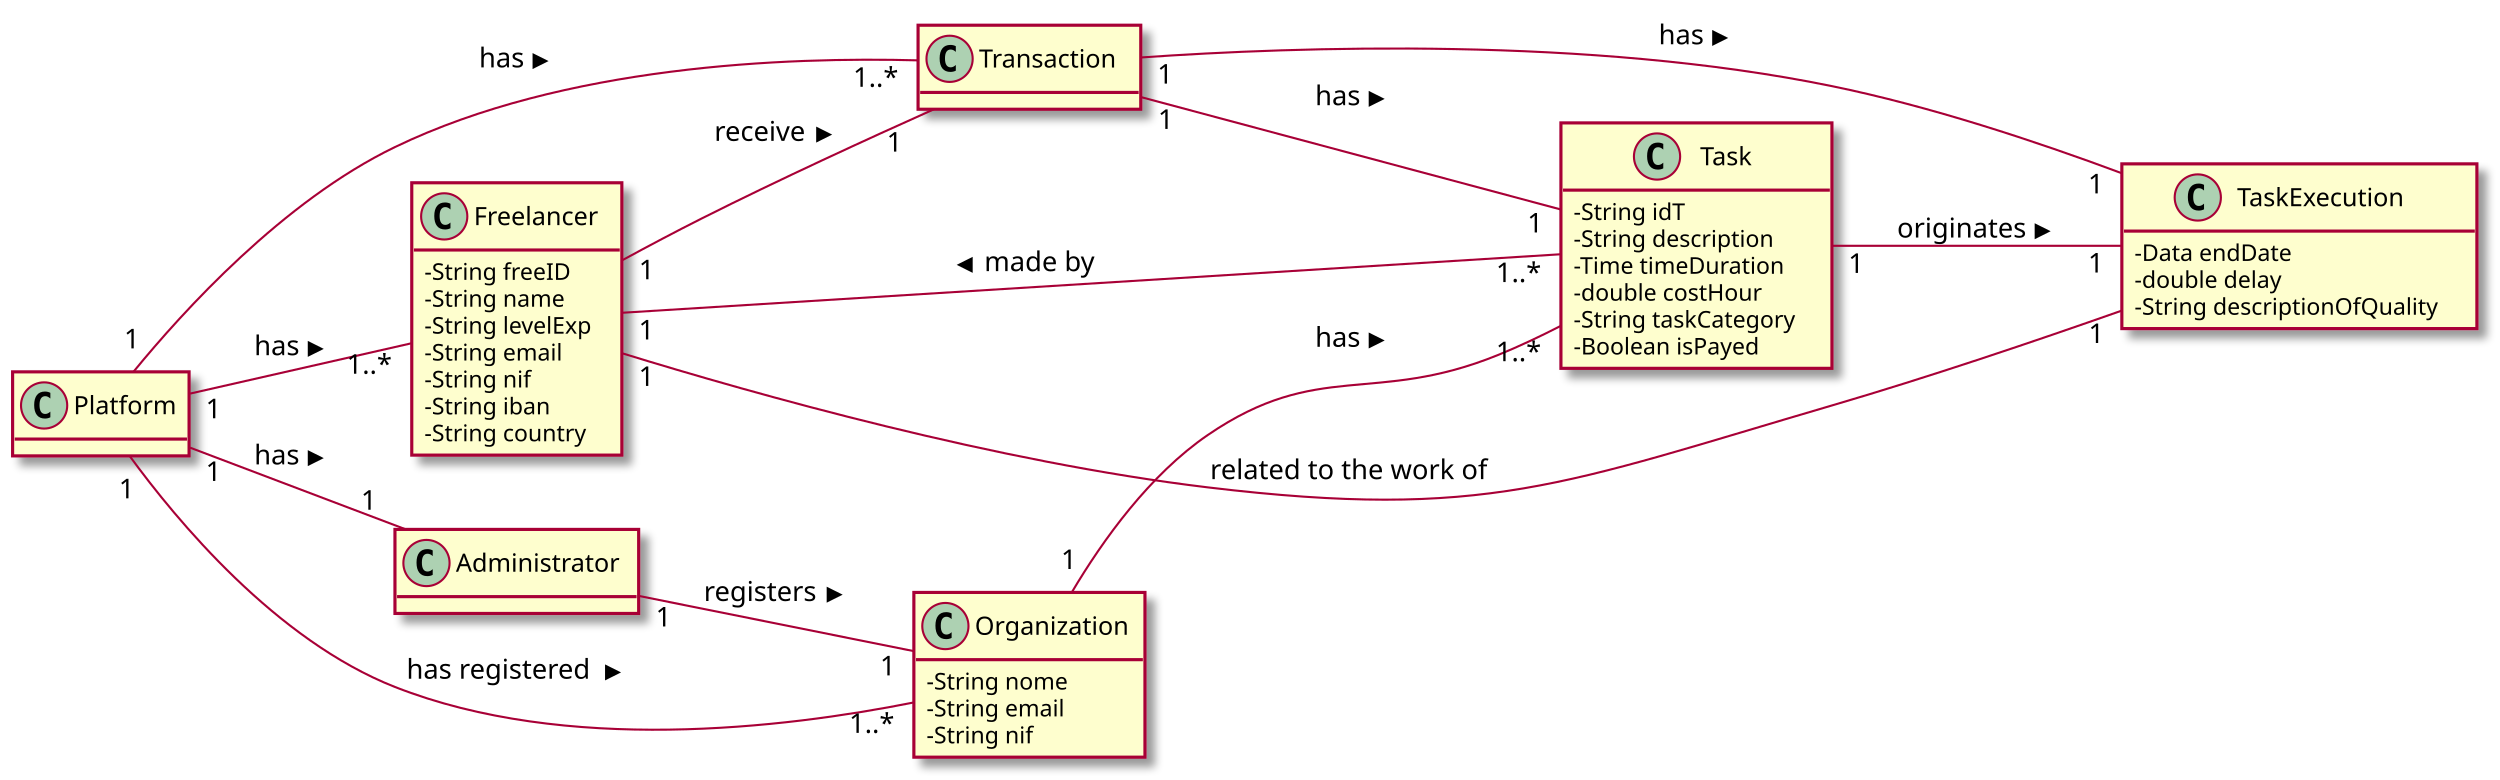
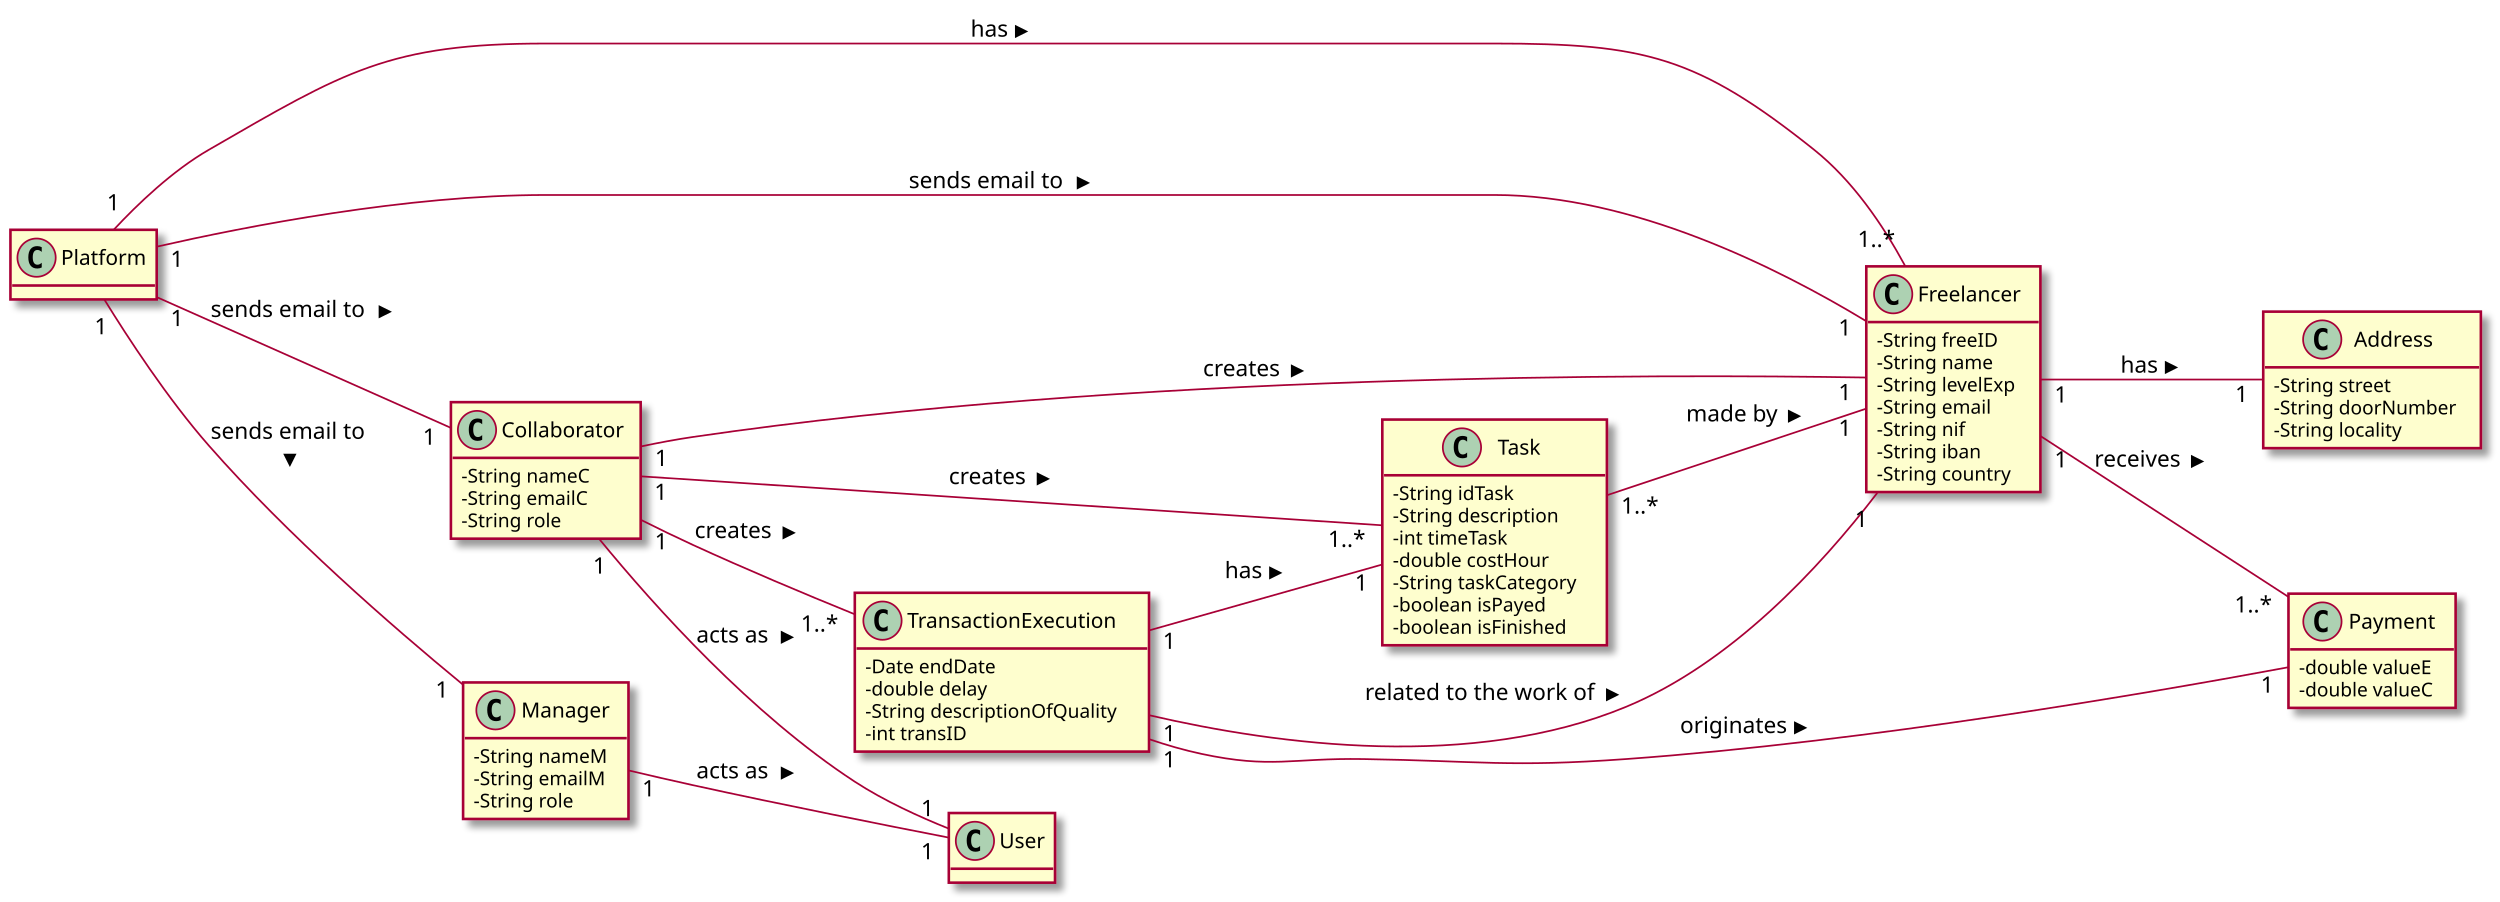
- <svg xmlns="http://www.w3.org/2000/svg" contentScriptType="application/ecmascript" contentStyleType="text/css" height="371px" preserveAspectRatio="none" style="width:1190px;height:371px;" version="1.1" viewBox="0 0 1190 371" width="1190px" zoomAndPan="magnify">
+ <svg xmlns="http://www.w3.org/2000/svg" contentScriptType="application/ecmascript" contentStyleType="text/css" height="518px" preserveAspectRatio="none" style="width:1436px;height:518px;" version="1.1" viewBox="0 0 1436 518" width="1436px" zoomAndPan="magnify">
  <defs>
-     <filter height="300%" id="f14mrxkx7tcfti" width="300%" x="-1" y="-1">
+     <filter height="300%" id="f1ezupmk36x8bb" width="300%" x="-1" y="-1">
      <feGaussianBlur result="blurOut" stdDeviation="2.0" />
      <feColorMatrix in="blurOut" result="blurOut2" type="matrix" values="0 0 0 0 0 0 0 0 0 0 0 0 0 0 0 0 0 0 .4 0" />
      <feOffset dx="4.0" dy="4.0" in="blurOut2" result="blurOut3" />
      <feBlend in="SourceGraphic" in2="blurOut3" mode="normal" />
    </filter>
  </defs>
  <g>
-     <rect fill="#FEFECE" filter="url(#f14mrxkx7tcfti)" height="40" id="Platform" style="stroke: #A80036; stroke-width: 1.5;" width="84" x="6" y="177" />
-     <ellipse cx="21" cy="193" fill="#ADD1B2" rx="11" ry="11" style="stroke: #A80036; stroke-width: 1.0;" />
-     <path d="M23.969,198.641 Q23.391,198.938 22.75,199.086 Q22.109,199.234 21.406,199.234 Q18.906,199.234 17.586,197.586 Q16.266,195.938 16.266,192.812 Q16.266,189.688 17.586,188.031 Q18.906,186.375 21.406,186.375 Q22.109,186.375 22.758,186.531 Q23.406,186.688 23.969,186.984 L23.969,189.703 Q23.344,189.125 22.75,188.852 Q22.156,188.578 21.531,188.578 Q20.188,188.578 19.5,189.648 Q18.812,190.719 18.812,192.812 Q18.812,194.906 19.5,195.977 Q20.188,197.047 21.531,197.047 Q22.156,197.047 22.75,196.773 Q23.344,196.5 23.969,195.922 L23.969,198.641 Z " />
-     <text fill="#000000" font-family="sans-serif" font-size="12" lengthAdjust="spacingAndGlyphs" textLength="52" x="35" y="197.154">Platform</text>
-     <line style="stroke: #A80036; stroke-width: 1.5;" x1="7" x2="89" y1="209" y2="209" />
-     <rect fill="#FEFECE" filter="url(#f14mrxkx7tcfti)" height="129.633" id="Freelancer" style="stroke: #A80036; stroke-width: 1.5;" width="100" x="196" y="87" />
-     <ellipse cx="211.45" cy="103" fill="#ADD1B2" rx="11" ry="11" style="stroke: #A80036; stroke-width: 1.0;" />
-     <path d="M214.419,108.641 Q213.841,108.938 213.2,109.086 Q212.559,109.234 211.856,109.234 Q209.356,109.234 208.036,107.586 Q206.716,105.938 206.716,102.812 Q206.716,99.688 208.036,98.031 Q209.356,96.375 211.856,96.375 Q212.559,96.375 213.208,96.531 Q213.856,96.688 214.419,96.984 L214.419,99.703 Q213.794,99.125 213.2,98.852 Q212.606,98.578 211.981,98.578 Q210.637,98.578 209.95,99.648 Q209.262,100.719 209.262,102.812 Q209.262,104.906 209.95,105.977 Q210.637,107.047 211.981,107.047 Q212.606,107.047 213.2,106.773 Q213.794,106.5 214.419,105.922 L214.419,108.641 Z " />
-     <text fill="#000000" font-family="sans-serif" font-size="12" lengthAdjust="spacingAndGlyphs" textLength="67" x="225.55" y="107.154">Freelancer</text>
-     <line style="stroke: #A80036; stroke-width: 1.5;" x1="197" x2="295" y1="119" y2="119" />
-     <text fill="#000000" font-family="sans-serif" font-size="11" lengthAdjust="spacingAndGlyphs" textLength="76" x="202" y="133.21">-String freeID</text>
-     <text fill="#000000" font-family="sans-serif" font-size="11" lengthAdjust="spacingAndGlyphs" textLength="74" x="202" y="146.015">-String name</text>
-     <text fill="#000000" font-family="sans-serif" font-size="11" lengthAdjust="spacingAndGlyphs" textLength="88" x="202" y="158.82">-String levelExp</text>
-     <text fill="#000000" font-family="sans-serif" font-size="11" lengthAdjust="spacingAndGlyphs" textLength="73" x="202" y="171.625">-String email</text>
-     <text fill="#000000" font-family="sans-serif" font-size="11" lengthAdjust="spacingAndGlyphs" textLength="56" x="202" y="184.429">-String nif</text>
-     <text fill="#000000" font-family="sans-serif" font-size="11" lengthAdjust="spacingAndGlyphs" textLength="66" x="202" y="197.234">-String iban</text>
-     <text fill="#000000" font-family="sans-serif" font-size="11" lengthAdjust="spacingAndGlyphs" textLength="84" x="202" y="210.039">-String country</text>
-     <rect fill="#FEFECE" filter="url(#f14mrxkx7tcfti)" height="78.414" id="Organization" style="stroke: #A80036; stroke-width: 1.5;" width="110" x="435" y="282" />
-     <ellipse cx="450" cy="298" fill="#ADD1B2" rx="11" ry="11" style="stroke: #A80036; stroke-width: 1.0;" />
-     <path d="M452.969,303.641 Q452.391,303.938 451.75,304.086 Q451.109,304.234 450.406,304.234 Q447.906,304.234 446.586,302.586 Q445.266,300.938 445.266,297.812 Q445.266,294.688 446.586,293.031 Q447.906,291.375 450.406,291.375 Q451.109,291.375 451.758,291.531 Q452.406,291.688 452.969,291.984 L452.969,294.703 Q452.344,294.125 451.75,293.852 Q451.156,293.578 450.531,293.578 Q449.188,293.578 448.5,294.648 Q447.812,295.719 447.812,297.812 Q447.812,299.906 448.5,300.977 Q449.188,302.047 450.531,302.047 Q451.156,302.047 451.75,301.773 Q452.344,301.5 452.969,300.922 L452.969,303.641 Z " />
-     <text fill="#000000" font-family="sans-serif" font-size="12" lengthAdjust="spacingAndGlyphs" textLength="78" x="464" y="302.154">Organization</text>
-     <line style="stroke: #A80036; stroke-width: 1.5;" x1="436" x2="544" y1="314" y2="314" />
-     <text fill="#000000" font-family="sans-serif" font-size="11" lengthAdjust="spacingAndGlyphs" textLength="74" x="441" y="328.21">-String nome</text>
-     <text fill="#000000" font-family="sans-serif" font-size="11" lengthAdjust="spacingAndGlyphs" textLength="73" x="441" y="341.015">-String email</text>
-     <text fill="#000000" font-family="sans-serif" font-size="11" lengthAdjust="spacingAndGlyphs" textLength="56" x="441" y="353.82">-String nif</text>
-     <rect fill="#FEFECE" filter="url(#f14mrxkx7tcfti)" height="116.828" id="Task" style="stroke: #A80036; stroke-width: 1.5;" width="129" x="743" y="58.5" />
-     <ellipse cx="788.75" cy="74.5" fill="#ADD1B2" rx="11" ry="11" style="stroke: #A80036; stroke-width: 1.0;" />
-     <path d="M791.719,80.141 Q791.141,80.438 790.5,80.586 Q789.859,80.734 789.156,80.734 Q786.656,80.734 785.336,79.086 Q784.016,77.438 784.016,74.312 Q784.016,71.188 785.336,69.531 Q786.656,67.875 789.156,67.875 Q789.859,67.875 790.508,68.031 Q791.156,68.188 791.719,68.484 L791.719,71.203 Q791.094,70.625 790.5,70.352 Q789.906,70.078 789.281,70.078 Q787.938,70.078 787.25,71.148 Q786.562,72.219 786.562,74.312 Q786.562,76.406 787.25,77.477 Q787.938,78.547 789.281,78.547 Q789.906,78.547 790.5,78.273 Q791.094,78 791.719,77.422 L791.719,80.141 Z " />
-     <text fill="#000000" font-family="sans-serif" font-size="12" lengthAdjust="spacingAndGlyphs" textLength="29" x="809.25" y="78.654">Task</text>
-     <line style="stroke: #A80036; stroke-width: 1.5;" x1="744" x2="871" y1="90.5" y2="90.5" />
-     <text fill="#000000" font-family="sans-serif" font-size="11" lengthAdjust="spacingAndGlyphs" textLength="59" x="749" y="104.71">-String idT</text>
-     <text fill="#000000" font-family="sans-serif" font-size="11" lengthAdjust="spacingAndGlyphs" textLength="105" x="749" y="117.515">-String description</text>
-     <text fill="#000000" font-family="sans-serif" font-size="11" lengthAdjust="spacingAndGlyphs" textLength="109" x="749" y="130.32">-Time timeDuration</text>
-     <text fill="#000000" font-family="sans-serif" font-size="11" lengthAdjust="spacingAndGlyphs" textLength="97" x="749" y="143.125">-double costHour</text>
-     <text fill="#000000" font-family="sans-serif" font-size="11" lengthAdjust="spacingAndGlyphs" textLength="117" x="749" y="155.929">-String taskCategory</text>
-     <text fill="#000000" font-family="sans-serif" font-size="11" lengthAdjust="spacingAndGlyphs" textLength="98" x="749" y="168.734">-Boolean isPayed</text>
-     <rect fill="#FEFECE" filter="url(#f14mrxkx7tcfti)" height="40" id="Transaction" style="stroke: #A80036; stroke-width: 1.5;" width="106" x="437" y="12" />
-     <ellipse cx="452" cy="28" fill="#ADD1B2" rx="11" ry="11" style="stroke: #A80036; stroke-width: 1.0;" />
-     <path d="M454.969,33.641 Q454.391,33.938 453.75,34.086 Q453.109,34.234 452.406,34.234 Q449.906,34.234 448.586,32.586 Q447.266,30.938 447.266,27.812 Q447.266,24.688 448.586,23.031 Q449.906,21.375 452.406,21.375 Q453.109,21.375 453.758,21.531 Q454.406,21.688 454.969,21.984 L454.969,24.703 Q454.344,24.125 453.75,23.852 Q453.156,23.578 452.531,23.578 Q451.188,23.578 450.5,24.648 Q449.812,25.719 449.812,27.812 Q449.812,29.906 450.5,30.977 Q451.188,32.047 452.531,32.047 Q453.156,32.047 453.75,31.773 Q454.344,31.5 454.969,30.922 L454.969,33.641 Z " />
-     <text fill="#000000" font-family="sans-serif" font-size="12" lengthAdjust="spacingAndGlyphs" textLength="74" x="466" y="32.154">Transaction</text>
-     <line style="stroke: #A80036; stroke-width: 1.5;" x1="438" x2="542" y1="44" y2="44" />
-     <rect fill="#FEFECE" filter="url(#f14mrxkx7tcfti)" height="40" id="Administrator" style="stroke: #A80036; stroke-width: 1.5;" width="116" x="188" y="252" />
-     <ellipse cx="203" cy="268" fill="#ADD1B2" rx="11" ry="11" style="stroke: #A80036; stroke-width: 1.0;" />
-     <path d="M205.969,273.641 Q205.391,273.938 204.75,274.086 Q204.109,274.234 203.406,274.234 Q200.906,274.234 199.586,272.586 Q198.266,270.938 198.266,267.812 Q198.266,264.688 199.586,263.031 Q200.906,261.375 203.406,261.375 Q204.109,261.375 204.758,261.531 Q205.406,261.688 205.969,261.984 L205.969,264.703 Q205.344,264.125 204.75,263.852 Q204.156,263.578 203.531,263.578 Q202.188,263.578 201.5,264.648 Q200.812,265.719 200.812,267.812 Q200.812,269.906 201.5,270.977 Q202.188,272.047 203.531,272.047 Q204.156,272.047 204.75,271.773 Q205.344,271.5 205.969,270.922 L205.969,273.641 Z " />
-     <text fill="#000000" font-family="sans-serif" font-size="12" lengthAdjust="spacingAndGlyphs" textLength="84" x="217" y="272.154">Administrator</text>
-     <line style="stroke: #A80036; stroke-width: 1.5;" x1="189" x2="303" y1="284" y2="284" />
-     <rect fill="#FEFECE" filter="url(#f14mrxkx7tcfti)" height="78.414" id="TaskExecution" style="stroke: #A80036; stroke-width: 1.5;" width="169" x="1010" y="78" />
-     <ellipse cx="1046.15" cy="94" fill="#ADD1B2" rx="11" ry="11" style="stroke: #A80036; stroke-width: 1.0;" />
-     <path d="M1049.119,99.641 Q1048.541,99.938 1047.9,100.086 Q1047.259,100.234 1046.556,100.234 Q1044.056,100.234 1042.736,98.586 Q1041.416,96.938 1041.416,93.812 Q1041.416,90.688 1042.736,89.031 Q1044.056,87.375 1046.556,87.375 Q1047.259,87.375 1047.908,87.531 Q1048.556,87.688 1049.119,87.984 L1049.119,90.703 Q1048.494,90.125 1047.9,89.852 Q1047.306,89.578 1046.681,89.578 Q1045.338,89.578 1044.65,90.648 Q1043.963,91.719 1043.963,93.812 Q1043.963,95.906 1044.65,96.977 Q1045.338,98.047 1046.681,98.047 Q1047.306,98.047 1047.9,97.773 Q1048.494,97.5 1049.119,96.922 L1049.119,99.641 Z " />
-     <text fill="#000000" font-family="sans-serif" font-size="12" lengthAdjust="spacingAndGlyphs" textLength="90" x="1064.85" y="98.154">TaskExecution</text>
-     <line style="stroke: #A80036; stroke-width: 1.5;" x1="1011" x2="1178" y1="110" y2="110" />
-     <text fill="#000000" font-family="sans-serif" font-size="11" lengthAdjust="spacingAndGlyphs" textLength="81" x="1016" y="124.21">-Data endDate</text>
-     <text fill="#000000" font-family="sans-serif" font-size="11" lengthAdjust="spacingAndGlyphs" textLength="76" x="1016" y="137.015">-double delay</text>
-     <text fill="#000000" font-family="sans-serif" font-size="11" lengthAdjust="spacingAndGlyphs" textLength="157" x="1016" y="149.82">-String descriptionOfQuality</text>
-     <path d="M296.416,123.749 C308.635,117.111 321.717,110.176 334,104 C370.777,85.509 413.235,66.031 444.563,52.004 " fill="none" id="Freelancer-Transaction" style="stroke: #A80036; stroke-width: 1.0;" />
-     <text fill="#000000" font-family="sans-serif" font-size="13" lengthAdjust="spacingAndGlyphs" textLength="46" x="340" y="67.067">receive</text>
-     <polygon fill="#000000" points="389,61.066,395,64.066,389,67.066,389,61.066" style="stroke: #000000; stroke-width: 1.0;" />
-     <text fill="#000000" font-family="sans-serif" font-size="13" lengthAdjust="spacingAndGlyphs" textLength="8" x="304.068" y="132.933">1</text>
-     <text fill="#000000" font-family="sans-serif" font-size="13" lengthAdjust="spacingAndGlyphs" textLength="8" x="422.041" y="72.169">1</text>
-     <path d="M742.593,121.046 C629.423,128.1 398.343,142.504 296.324,148.863 " fill="none" id="Task-Freelancer" style="stroke: #A80036; stroke-width: 1.0;" />
-     <polygon fill="#000000" points="462.5,123.066,456.5,126.066,462.5,129.066,462.5,123.066" style="stroke: #000000; stroke-width: 1.0;" />
-     <text fill="#000000" font-family="sans-serif" font-size="13" lengthAdjust="spacingAndGlyphs" textLength="56" x="468.5" y="129.067">made by</text>
-     <text fill="#000000" font-family="sans-serif" font-size="13" lengthAdjust="spacingAndGlyphs" textLength="23" x="712.072" y="134.264">1..*</text>
-     <text fill="#000000" font-family="sans-serif" font-size="13" lengthAdjust="spacingAndGlyphs" textLength="8" x="303.963" y="161.579">1</text>
-     <path d="M63.626,176.858 C87.203,148.037 134.807,95.684 188,70 C268.422,31.168 374.275,27.046 436.934,28.729 " fill="none" id="Platform-Transaction" style="stroke: #A80036; stroke-width: 1.0;" />
-     <text fill="#000000" font-family="sans-serif" font-size="13" lengthAdjust="spacingAndGlyphs" textLength="23" x="228" y="32.067">has</text>
-     <polygon fill="#000000" points="254,26.066,260,29.066,254,32.066,254,26.066" style="stroke: #000000; stroke-width: 1.0;" />
-     <text fill="#000000" font-family="sans-serif" font-size="13" lengthAdjust="spacingAndGlyphs" textLength="8" x="59.041" y="165.824">1</text>
-     <text fill="#000000" font-family="sans-serif" font-size="13" lengthAdjust="spacingAndGlyphs" textLength="23" x="406.065" y="41.319">1..*</text>
-     <path d="M90.476,213.089 C120.475,224.452 160.886,239.76 192.997,251.923 " fill="none" id="Platform-Administrator" style="stroke: #A80036; stroke-width: 1.0;" />
-     <text fill="#000000" font-family="sans-serif" font-size="13" lengthAdjust="spacingAndGlyphs" textLength="23" x="121" y="221.067">has</text>
-     <polygon fill="#000000" points="147,215.066,153,218.066,147,221.066,147,215.066" style="stroke: #000000; stroke-width: 1.0;" />
-     <text fill="#000000" font-family="sans-serif" font-size="13" lengthAdjust="spacingAndGlyphs" textLength="8" x="97.883" y="228.926">1</text>
-     <text fill="#000000" font-family="sans-serif" font-size="13" lengthAdjust="spacingAndGlyphs" textLength="8" x="171.815" y="242.628">1</text>
-     <path d="M61.694,217.021 C83.98,247.606 131.348,304.753 188,327 C269.272,358.915 372.576,346.777 434.873,334.39 " fill="none" id="Platform-Organization" style="stroke: #A80036; stroke-width: 1.0;" />
-     <text fill="#000000" font-family="sans-serif" font-size="13" lengthAdjust="spacingAndGlyphs" textLength="92" x="193.5" y="323.067">has registered</text>
-     <polygon fill="#000000" points="288.5,317.066,294.5,320.066,288.5,323.066,288.5,317.066" style="stroke: #000000; stroke-width: 1.0;" />
-     <text fill="#000000" font-family="sans-serif" font-size="13" lengthAdjust="spacingAndGlyphs" textLength="8" x="56.542" y="237.192">1</text>
-     <text fill="#000000" font-family="sans-serif" font-size="13" lengthAdjust="spacingAndGlyphs" textLength="23" x="404.17" y="348.856">1..*</text>
-     <path d="M90.476,187.346 C121.383,180.322 163.345,170.785 195.892,163.388 " fill="none" id="Platform-Freelancer" style="stroke: #A80036; stroke-width: 1.0;" />
-     <text fill="#000000" font-family="sans-serif" font-size="13" lengthAdjust="spacingAndGlyphs" textLength="23" x="121" y="169.067">has</text>
-     <polygon fill="#000000" points="147,163.066,153,166.066,147,169.066,147,163.066" style="stroke: #000000; stroke-width: 1.0;" />
-     <text fill="#000000" font-family="sans-serif" font-size="13" lengthAdjust="spacingAndGlyphs" textLength="8" x="97.883" y="199.081">1</text>
-     <text fill="#000000" font-family="sans-serif" font-size="13" lengthAdjust="spacingAndGlyphs" textLength="23" x="164.999" y="177.907">1..*</text>
-     <path d="M510.247,281.823 C525.021,256.932 547.278,225.941 575,207 C627.526,171.111 654.062,192.943 713,169 C722.889,164.983 733.059,160.176 742.895,155.132 " fill="none" id="Organization-Task" style="stroke: #A80036; stroke-width: 1.0;" />
-     <text fill="#000000" font-family="sans-serif" font-size="13" lengthAdjust="spacingAndGlyphs" textLength="23" x="626" y="165.067">has</text>
-     <polygon fill="#000000" points="652,159.066,658,162.066,652,165.066,652,159.066" style="stroke: #000000; stroke-width: 1.0;" />
-     <text fill="#000000" font-family="sans-serif" font-size="13" lengthAdjust="spacingAndGlyphs" textLength="8" x="505.039" y="270.843">1</text>
-     <text fill="#000000" font-family="sans-serif" font-size="13" lengthAdjust="spacingAndGlyphs" textLength="23" x="712.047" y="171.92">1..*</text>
-     <path d="M304.134,283.675 C343.743,291.629 395.86,302.095 434.825,309.92 " fill="none" id="Administrator-Organization" style="stroke: #A80036; stroke-width: 1.0;" />
-     <text fill="#000000" font-family="sans-serif" font-size="13" lengthAdjust="spacingAndGlyphs" textLength="56" x="335" y="286.067">registers</text>
-     <polygon fill="#000000" points="394,280.066,400,283.066,394,286.066,394,280.066" style="stroke: #000000; stroke-width: 1.0;" />
-     <text fill="#000000" font-family="sans-serif" font-size="13" lengthAdjust="spacingAndGlyphs" textLength="8" x="312.095" y="298.207">1</text>
-     <text fill="#000000" font-family="sans-serif" font-size="13" lengthAdjust="spacingAndGlyphs" textLength="8" x="418.873" y="321.487">1</text>
-     <path d="M543.142,46.227 C598.132,60.949 684.062,83.954 742.93,99.714 " fill="none" id="Transaction-Task" style="stroke: #A80036; stroke-width: 1.0;" />
-     <text fill="#000000" font-family="sans-serif" font-size="13" lengthAdjust="spacingAndGlyphs" textLength="23" x="626" y="50.067">has</text>
-     <polygon fill="#000000" points="652,44.066,658,47.066,652,50.066,652,44.066" style="stroke: #000000; stroke-width: 1.0;" />
-     <text fill="#000000" font-family="sans-serif" font-size="13" lengthAdjust="spacingAndGlyphs" textLength="8" x="551.178" y="61.359">1</text>
-     <text fill="#000000" font-family="sans-serif" font-size="13" lengthAdjust="spacingAndGlyphs" textLength="8" x="727.002" y="110.667">1</text>
-     <path d="M543.19,27.348 C617.613,22.168 756.65,17.349 872,41 C918.586,50.552 968.85,67.15 1009.797,82.402 " fill="none" id="Transaction-TaskExecution" style="stroke: #A80036; stroke-width: 1.0;" />
-     <text fill="#000000" font-family="sans-serif" font-size="13" lengthAdjust="spacingAndGlyphs" textLength="23" x="789.5" y="21.067">has</text>
-     <polygon fill="#000000" points="815.5,15.066,821.5,18.066,815.5,21.066,815.5,15.066" style="stroke: #000000; stroke-width: 1.0;" />
-     <text fill="#000000" font-family="sans-serif" font-size="13" lengthAdjust="spacingAndGlyphs" textLength="8" x="550.875" y="39.806">1</text>
-     <text fill="#000000" font-family="sans-serif" font-size="13" lengthAdjust="spacingAndGlyphs" textLength="8" x="993.897" y="92.043">1</text>
-     <path d="M1009.747,147.923 C968.464,162.479 917.933,179.551 872,193 C744.231,230.411 707.187,247.841 575,232 C474.321,219.935 359.942,187.806 296.039,168.13 " fill="none" id="TaskExecution-Freelancer" style="stroke: #A80036; stroke-width: 1.0;" />
-     <text fill="#000000" font-family="sans-serif" font-size="13" lengthAdjust="spacingAndGlyphs" textLength="136" x="576" y="228.067">related to the work of</text>
-     <text fill="#000000" font-family="sans-serif" font-size="13" lengthAdjust="spacingAndGlyphs" textLength="8" x="994.12" y="163.28">1</text>
-     <text fill="#000000" font-family="sans-serif" font-size="13" lengthAdjust="spacingAndGlyphs" textLength="8" x="303.976" y="183.705">1</text>
-     <path d="M872.266,117 C912.937,117 965.828,117 1009.808,117 " fill="none" id="Task-TaskExecution" style="stroke: #A80036; stroke-width: 1.0;" />
-     <text fill="#000000" font-family="sans-serif" font-size="13" lengthAdjust="spacingAndGlyphs" textLength="63" x="903" y="113.067">originates</text>
-     <polygon fill="#000000" points="969,107.066,975,110.066,969,113.066,969,107.066" style="stroke: #000000; stroke-width: 1.0;" />
-     <text fill="#000000" font-family="sans-serif" font-size="13" lengthAdjust="spacingAndGlyphs" textLength="8" x="879.788" y="129.904">1</text>
-     <text fill="#000000" font-family="sans-serif" font-size="13" lengthAdjust="spacingAndGlyphs" textLength="8" x="993.909" y="129.722">1</text>
+     <rect fill="#FEFECE" filter="url(#f1ezupmk36x8bb)" height="40" id="Platform" style="stroke: #A80036; stroke-width: 1.5;" width="84" x="6" y="132" />
+     <ellipse cx="21" cy="148" fill="#ADD1B2" rx="11" ry="11" style="stroke: #A80036; stroke-width: 1.0;" />
+     <path d="M23.969,153.641 Q23.391,153.938 22.75,154.086 Q22.109,154.234 21.406,154.234 Q18.906,154.234 17.586,152.586 Q16.266,150.938 16.266,147.812 Q16.266,144.688 17.586,143.031 Q18.906,141.375 21.406,141.375 Q22.109,141.375 22.758,141.531 Q23.406,141.688 23.969,141.984 L23.969,144.703 Q23.344,144.125 22.75,143.852 Q22.156,143.578 21.531,143.578 Q20.188,143.578 19.5,144.648 Q18.812,145.719 18.812,147.812 Q18.812,149.906 19.5,150.977 Q20.188,152.047 21.531,152.047 Q22.156,152.047 22.75,151.773 Q23.344,151.5 23.969,150.922 L23.969,153.641 Z " />
+     <text fill="#000000" font-family="sans-serif" font-size="12" lengthAdjust="spacingAndGlyphs" textLength="52" x="35" y="152.154">Platform</text>
+     <line style="stroke: #A80036; stroke-width: 1.5;" x1="7" x2="89" y1="164" y2="164" />
+     <rect fill="#FEFECE" filter="url(#f1ezupmk36x8bb)" height="129.633" id="Freelancer" style="stroke: #A80036; stroke-width: 1.5;" width="100" x="1072" y="153" />
+     <ellipse cx="1087.45" cy="169" fill="#ADD1B2" rx="11" ry="11" style="stroke: #A80036; stroke-width: 1.0;" />
+     <path d="M1090.419,174.641 Q1089.841,174.938 1089.2,175.086 Q1088.559,175.234 1087.856,175.234 Q1085.356,175.234 1084.036,173.586 Q1082.716,171.938 1082.716,168.812 Q1082.716,165.688 1084.036,164.031 Q1085.356,162.375 1087.856,162.375 Q1088.559,162.375 1089.208,162.531 Q1089.856,162.688 1090.419,162.984 L1090.419,165.703 Q1089.794,165.125 1089.2,164.852 Q1088.606,164.578 1087.981,164.578 Q1086.638,164.578 1085.95,165.648 Q1085.263,166.719 1085.263,168.812 Q1085.263,170.906 1085.95,171.977 Q1086.638,173.047 1087.981,173.047 Q1088.606,173.047 1089.2,172.773 Q1089.794,172.5 1090.419,171.922 L1090.419,174.641 Z " />
+     <text fill="#000000" font-family="sans-serif" font-size="12" lengthAdjust="spacingAndGlyphs" textLength="67" x="1101.55" y="173.154">Freelancer</text>
+     <line style="stroke: #A80036; stroke-width: 1.5;" x1="1073" x2="1171" y1="185" y2="185" />
+     <text fill="#000000" font-family="sans-serif" font-size="11" lengthAdjust="spacingAndGlyphs" textLength="76" x="1078" y="199.21">-String freeID</text>
+     <text fill="#000000" font-family="sans-serif" font-size="11" lengthAdjust="spacingAndGlyphs" textLength="74" x="1078" y="212.015">-String name</text>
+     <text fill="#000000" font-family="sans-serif" font-size="11" lengthAdjust="spacingAndGlyphs" textLength="88" x="1078" y="224.82">-String levelExp</text>
+     <text fill="#000000" font-family="sans-serif" font-size="11" lengthAdjust="spacingAndGlyphs" textLength="73" x="1078" y="237.625">-String email</text>
+     <text fill="#000000" font-family="sans-serif" font-size="11" lengthAdjust="spacingAndGlyphs" textLength="56" x="1078" y="250.429">-String nif</text>
+     <text fill="#000000" font-family="sans-serif" font-size="11" lengthAdjust="spacingAndGlyphs" textLength="66" x="1078" y="263.234">-String iban</text>
+     <text fill="#000000" font-family="sans-serif" font-size="11" lengthAdjust="spacingAndGlyphs" textLength="84" x="1078" y="276.039">-String country</text>
+     <rect fill="#FEFECE" filter="url(#f1ezupmk36x8bb)" height="78.414" id="Collaborator" style="stroke: #A80036; stroke-width: 1.5;" width="109" x="259" y="231" />
+     <ellipse cx="274" cy="247" fill="#ADD1B2" rx="11" ry="11" style="stroke: #A80036; stroke-width: 1.0;" />
+     <path d="M276.969,252.641 Q276.391,252.938 275.75,253.086 Q275.109,253.234 274.406,253.234 Q271.906,253.234 270.586,251.586 Q269.266,249.938 269.266,246.812 Q269.266,243.688 270.586,242.031 Q271.906,240.375 274.406,240.375 Q275.109,240.375 275.758,240.531 Q276.406,240.688 276.969,240.984 L276.969,243.703 Q276.344,243.125 275.75,242.852 Q275.156,242.578 274.531,242.578 Q273.188,242.578 272.5,243.648 Q271.812,244.719 271.812,246.812 Q271.812,248.906 272.5,249.977 Q273.188,251.047 274.531,251.047 Q275.156,251.047 275.75,250.773 Q276.344,250.5 276.969,249.922 L276.969,252.641 Z " />
+     <text fill="#000000" font-family="sans-serif" font-size="12" lengthAdjust="spacingAndGlyphs" textLength="77" x="288" y="251.154">Collaborator</text>
+     <line style="stroke: #A80036; stroke-width: 1.5;" x1="260" x2="367" y1="263" y2="263" />
+     <text fill="#000000" font-family="sans-serif" font-size="11" lengthAdjust="spacingAndGlyphs" textLength="82" x="265" y="277.21">-String nameC</text>
+     <text fill="#000000" font-family="sans-serif" font-size="11" lengthAdjust="spacingAndGlyphs" textLength="81" x="265" y="290.015">-String emailC</text>
+     <text fill="#000000" font-family="sans-serif" font-size="11" lengthAdjust="spacingAndGlyphs" textLength="64" x="265" y="302.82">-String role</text>
+     <rect fill="#FEFECE" filter="url(#f1ezupmk36x8bb)" height="129.633" id="Task" style="stroke: #A80036; stroke-width: 1.5;" width="129" x="794" y="241" />
+     <ellipse cx="839.75" cy="257" fill="#ADD1B2" rx="11" ry="11" style="stroke: #A80036; stroke-width: 1.0;" />
+     <path d="M842.719,262.641 Q842.141,262.938 841.5,263.086 Q840.859,263.234 840.156,263.234 Q837.656,263.234 836.336,261.586 Q835.016,259.938 835.016,256.812 Q835.016,253.688 836.336,252.031 Q837.656,250.375 840.156,250.375 Q840.859,250.375 841.508,250.531 Q842.156,250.688 842.719,250.984 L842.719,253.703 Q842.094,253.125 841.5,252.852 Q840.906,252.578 840.281,252.578 Q838.938,252.578 838.25,253.648 Q837.562,254.719 837.562,256.812 Q837.562,258.906 838.25,259.977 Q838.938,261.047 840.281,261.047 Q840.906,261.047 841.5,260.773 Q842.094,260.5 842.719,259.922 L842.719,262.641 Z " />
+     <text fill="#000000" font-family="sans-serif" font-size="12" lengthAdjust="spacingAndGlyphs" textLength="29" x="860.25" y="261.154">Task</text>
+     <line style="stroke: #A80036; stroke-width: 1.5;" x1="795" x2="922" y1="273" y2="273" />
+     <text fill="#000000" font-family="sans-serif" font-size="11" lengthAdjust="spacingAndGlyphs" textLength="79" x="800" y="287.21">-String idTask</text>
+     <text fill="#000000" font-family="sans-serif" font-size="11" lengthAdjust="spacingAndGlyphs" textLength="105" x="800" y="300.015">-String description</text>
+     <text fill="#000000" font-family="sans-serif" font-size="11" lengthAdjust="spacingAndGlyphs" textLength="74" x="800" y="312.82">-int timeTask</text>
+     <text fill="#000000" font-family="sans-serif" font-size="11" lengthAdjust="spacingAndGlyphs" textLength="97" x="800" y="325.625">-double costHour</text>
+     <text fill="#000000" font-family="sans-serif" font-size="11" lengthAdjust="spacingAndGlyphs" textLength="117" x="800" y="338.429">-String taskCategory</text>
+     <text fill="#000000" font-family="sans-serif" font-size="11" lengthAdjust="spacingAndGlyphs" textLength="97" x="800" y="351.234">-boolean isPayed</text>
+     <text fill="#000000" font-family="sans-serif" font-size="11" lengthAdjust="spacingAndGlyphs" textLength="110" x="800" y="364.039">-boolean isFinished</text>
+     <rect fill="#FEFECE" filter="url(#f1ezupmk36x8bb)" height="78.414" id="Manager" style="stroke: #A80036; stroke-width: 1.5;" width="95" x="266" y="392" />
+     <ellipse cx="284.6" cy="408" fill="#ADD1B2" rx="11" ry="11" style="stroke: #A80036; stroke-width: 1.0;" />
+     <path d="M287.569,413.641 Q286.991,413.938 286.35,414.086 Q285.709,414.234 285.006,414.234 Q282.506,414.234 281.186,412.586 Q279.866,410.938 279.866,407.812 Q279.866,404.688 281.186,403.031 Q282.506,401.375 285.006,401.375 Q285.709,401.375 286.358,401.531 Q287.006,401.688 287.569,401.984 L287.569,404.703 Q286.944,404.125 286.35,403.852 Q285.756,403.578 285.131,403.578 Q283.788,403.578 283.1,404.648 Q282.413,405.719 282.413,407.812 Q282.413,409.906 283.1,410.977 Q283.788,412.047 285.131,412.047 Q285.756,412.047 286.35,411.773 Q286.944,411.5 287.569,410.922 L287.569,413.641 Z " />
+     <text fill="#000000" font-family="sans-serif" font-size="12" lengthAdjust="spacingAndGlyphs" textLength="55" x="299.4" y="412.154">Manager</text>
+     <line style="stroke: #A80036; stroke-width: 1.5;" x1="267" x2="360" y1="424" y2="424" />
+     <text fill="#000000" font-family="sans-serif" font-size="11" lengthAdjust="spacingAndGlyphs" textLength="83" x="272" y="438.21">-String nameM</text>
+     <text fill="#000000" font-family="sans-serif" font-size="11" lengthAdjust="spacingAndGlyphs" textLength="82" x="272" y="451.015">-String emailM</text>
+     <text fill="#000000" font-family="sans-serif" font-size="11" lengthAdjust="spacingAndGlyphs" textLength="64" x="272" y="463.82">-String role</text>
+     <rect fill="#FEFECE" filter="url(#f1ezupmk36x8bb)" height="40" id="User" style="stroke: #A80036; stroke-width: 1.5;" width="61" x="545" y="467" />
+     <ellipse cx="560" cy="483" fill="#ADD1B2" rx="11" ry="11" style="stroke: #A80036; stroke-width: 1.0;" />
+     <path d="M562.969,488.641 Q562.391,488.938 561.75,489.086 Q561.109,489.234 560.406,489.234 Q557.906,489.234 556.586,487.586 Q555.266,485.938 555.266,482.812 Q555.266,479.688 556.586,478.031 Q557.906,476.375 560.406,476.375 Q561.109,476.375 561.758,476.531 Q562.406,476.688 562.969,476.984 L562.969,479.703 Q562.344,479.125 561.75,478.852 Q561.156,478.578 560.531,478.578 Q559.188,478.578 558.5,479.648 Q557.812,480.719 557.812,482.812 Q557.812,484.906 558.5,485.977 Q559.188,487.047 560.531,487.047 Q561.156,487.047 561.75,486.773 Q562.344,486.5 562.969,485.922 L562.969,488.641 Z " />
+     <text fill="#000000" font-family="sans-serif" font-size="12" lengthAdjust="spacingAndGlyphs" textLength="29" x="574" y="487.154">User</text>
+     <line style="stroke: #A80036; stroke-width: 1.5;" x1="546" x2="605" y1="499" y2="499" />
+     <rect fill="#FEFECE" filter="url(#f1ezupmk36x8bb)" height="91.219" id="TransactionExecution" style="stroke: #A80036; stroke-width: 1.5;" width="169" x="491" y="340.5" />
+     <ellipse cx="506.9" cy="356.5" fill="#ADD1B2" rx="11" ry="11" style="stroke: #A80036; stroke-width: 1.0;" />
+     <path d="M509.869,362.141 Q509.291,362.438 508.65,362.586 Q508.009,362.734 507.306,362.734 Q504.806,362.734 503.486,361.086 Q502.166,359.438 502.166,356.312 Q502.166,353.188 503.486,351.531 Q504.806,349.875 507.306,349.875 Q508.009,349.875 508.658,350.031 Q509.306,350.188 509.869,350.484 L509.869,353.203 Q509.244,352.625 508.65,352.352 Q508.056,352.078 507.431,352.078 Q506.087,352.078 505.4,353.148 Q504.712,354.219 504.712,356.312 Q504.712,358.406 505.4,359.477 Q506.087,360.547 507.431,360.547 Q508.056,360.547 508.65,360.273 Q509.244,360 509.869,359.422 L509.869,362.141 Z " />
+     <text fill="#000000" font-family="sans-serif" font-size="12" lengthAdjust="spacingAndGlyphs" textLength="135" x="521.1" y="360.654">TransactionExecution</text>
+     <line style="stroke: #A80036; stroke-width: 1.5;" x1="492" x2="659" y1="372.5" y2="372.5" />
+     <text fill="#000000" font-family="sans-serif" font-size="11" lengthAdjust="spacingAndGlyphs" textLength="81" x="497" y="386.71">-Date endDate</text>
+     <text fill="#000000" font-family="sans-serif" font-size="11" lengthAdjust="spacingAndGlyphs" textLength="76" x="497" y="399.515">-double delay</text>
+     <text fill="#000000" font-family="sans-serif" font-size="11" lengthAdjust="spacingAndGlyphs" textLength="157" x="497" y="412.32">-String descriptionOfQuality</text>
+     <text fill="#000000" font-family="sans-serif" font-size="11" lengthAdjust="spacingAndGlyphs" textLength="63" x="497" y="425.125">-int transID</text>
+     <rect fill="#FEFECE" filter="url(#f1ezupmk36x8bb)" height="78.414" id="Address" style="stroke: #A80036; stroke-width: 1.5;" width="125" x="1300" y="179" />
+     <ellipse cx="1333.9" cy="195" fill="#ADD1B2" rx="11" ry="11" style="stroke: #A80036; stroke-width: 1.0;" />
+     <path d="M1336.869,200.641 Q1336.291,200.938 1335.65,201.086 Q1335.009,201.234 1334.306,201.234 Q1331.806,201.234 1330.486,199.586 Q1329.166,197.938 1329.166,194.812 Q1329.166,191.688 1330.486,190.031 Q1331.806,188.375 1334.306,188.375 Q1335.009,188.375 1335.658,188.531 Q1336.306,188.688 1336.869,188.984 L1336.869,191.703 Q1336.244,191.125 1335.65,190.852 Q1335.056,190.578 1334.431,190.578 Q1333.088,190.578 1332.4,191.648 Q1331.713,192.719 1331.713,194.812 Q1331.713,196.906 1332.4,197.977 Q1333.088,199.047 1334.431,199.047 Q1335.056,199.047 1335.65,198.773 Q1336.244,198.5 1336.869,197.922 L1336.869,200.641 Z " />
+     <text fill="#000000" font-family="sans-serif" font-size="12" lengthAdjust="spacingAndGlyphs" textLength="51" x="1352.1" y="199.154">Address</text>
+     <line style="stroke: #A80036; stroke-width: 1.5;" x1="1301" x2="1424" y1="211" y2="211" />
+     <text fill="#000000" font-family="sans-serif" font-size="11" lengthAdjust="spacingAndGlyphs" textLength="76" x="1306" y="225.21">-String street</text>
+     <text fill="#000000" font-family="sans-serif" font-size="11" lengthAdjust="spacingAndGlyphs" textLength="113" x="1306" y="238.015">-String doorNumber</text>
+     <text fill="#000000" font-family="sans-serif" font-size="11" lengthAdjust="spacingAndGlyphs" textLength="81" x="1306" y="250.82">-String locality</text>
+     <rect fill="#FEFECE" filter="url(#f1ezupmk36x8bb)" height="65.609" id="Payment" style="stroke: #A80036; stroke-width: 1.5;" width="96" x="1314.5" y="341" />
+     <ellipse cx="1334" cy="357" fill="#ADD1B2" rx="11" ry="11" style="stroke: #A80036; stroke-width: 1.0;" />
+     <path d="M1336.969,362.641 Q1336.391,362.938 1335.75,363.086 Q1335.109,363.234 1334.406,363.234 Q1331.906,363.234 1330.586,361.586 Q1329.266,359.938 1329.266,356.812 Q1329.266,353.688 1330.586,352.031 Q1331.906,350.375 1334.406,350.375 Q1335.109,350.375 1335.758,350.531 Q1336.406,350.688 1336.969,350.984 L1336.969,353.703 Q1336.344,353.125 1335.75,352.852 Q1335.156,352.578 1334.531,352.578 Q1333.188,352.578 1332.5,353.648 Q1331.812,354.719 1331.812,356.812 Q1331.812,358.906 1332.5,359.977 Q1333.188,361.047 1334.531,361.047 Q1335.156,361.047 1335.75,360.773 Q1336.344,360.5 1336.969,359.922 L1336.969,362.641 Z " />
+     <text fill="#000000" font-family="sans-serif" font-size="12" lengthAdjust="spacingAndGlyphs" textLength="54" x="1349" y="361.154">Payment</text>
+     <line style="stroke: #A80036; stroke-width: 1.5;" x1="1315.5" x2="1409.5" y1="373" y2="373" />
+     <text fill="#000000" font-family="sans-serif" font-size="11" lengthAdjust="spacingAndGlyphs" textLength="83" x="1320.5" y="387.21">-double valueE</text>
+     <text fill="#000000" font-family="sans-serif" font-size="11" lengthAdjust="spacingAndGlyphs" textLength="84" x="1320.5" y="400.015">-double valueC</text>
+     <path d="M1172.124,250.513 C1213.974,277.659 1273.242,316.103 1314.49,342.859 " fill="none" id="Freelancer-Payment" style="stroke: #A80036; stroke-width: 1.0;" />
+     <text fill="#000000" font-family="sans-serif" font-size="13" lengthAdjust="spacingAndGlyphs" textLength="53" x="1203" y="268.067">receives</text>
+     <polygon fill="#000000" points="1259,262.066,1265,265.066,1259,268.066,1259,262.066" style="stroke: #000000; stroke-width: 1.0;" />
+     <text fill="#000000" font-family="sans-serif" font-size="13" lengthAdjust="spacingAndGlyphs" textLength="8" x="1180.073" y="268.493">1</text>
+     <text fill="#000000" font-family="sans-serif" font-size="13" lengthAdjust="spacingAndGlyphs" textLength="23" x="1283.494" y="351.784">1..*</text>
+     <path d="M1172.124,218 C1209.155,218 1259.825,218 1299.581,218 " fill="none" id="Freelancer-Address" style="stroke: #A80036; stroke-width: 1.0;" />
+     <text fill="#000000" font-family="sans-serif" font-size="13" lengthAdjust="spacingAndGlyphs" textLength="23" x="1218" y="214.067">has</text>
+     <polygon fill="#000000" points="1244,208.066,1250,211.066,1244,214.066,1244,208.066" style="stroke: #000000; stroke-width: 1.0;" />
+     <text fill="#000000" font-family="sans-serif" font-size="13" lengthAdjust="spacingAndGlyphs" textLength="8" x="1180.073" y="231.205">1</text>
+     <text fill="#000000" font-family="sans-serif" font-size="13" lengthAdjust="spacingAndGlyphs" textLength="8" x="1283.843" y="230.918">1</text>
+     <path d="M923.297,284.36 C969.164,269.042 1029.776,248.8 1071.944,234.717 " fill="none" id="Task-Freelancer" style="stroke: #A80036; stroke-width: 1.0;" />
+     <text fill="#000000" font-family="sans-serif" font-size="13" lengthAdjust="spacingAndGlyphs" textLength="56" x="968.5" y="242.067">made by</text>
+     <polygon fill="#000000" points="1027.5,236.066,1033.5,239.066,1027.5,242.066,1027.5,236.066" style="stroke: #000000; stroke-width: 1.0;" />
+     <text fill="#000000" font-family="sans-serif" font-size="13" lengthAdjust="spacingAndGlyphs" textLength="23" x="931.165" y="294.995">1..*</text>
+     <text fill="#000000" font-family="sans-serif" font-size="13" lengthAdjust="spacingAndGlyphs" textLength="8" x="1056.005" y="250.377">1</text>
+     <path d="M65.427,131.862 C78.996,117.299 99.001,98.126 120,86 C198.088,40.909 223.328,25 313.5,25 C313.5,25 313.5,25 858.5,25 C944.444,25 974.819,32.399 1042,86 C1063.994,103.548 1081.404,128.907 1094.291,152.718 " fill="none" id="Platform-Freelancer" style="stroke: #A80036; stroke-width: 1.0;" />
+     <text fill="#000000" font-family="sans-serif" font-size="13" lengthAdjust="spacingAndGlyphs" textLength="23" x="557.5" y="21.067">has</text>
+     <polygon fill="#000000" points="583.5,15.066,589.5,18.066,583.5,21.066,583.5,15.066" style="stroke: #000000; stroke-width: 1.0;" />
+     <text fill="#000000" font-family="sans-serif" font-size="13" lengthAdjust="spacingAndGlyphs" textLength="8" x="61.37" y="120.83">1</text>
+     <text fill="#000000" font-family="sans-serif" font-size="13" lengthAdjust="spacingAndGlyphs" textLength="23" x="1067.003" y="141.852">1..*</text>
+     <path d="M90.01,141.699 C142.106,129.847 233.79,112 313.5,112 C313.5,112 313.5,112 858.5,112 C937.395,112 1020.601,153.406 1071.911,184.461 " fill="none" id="Platform-Freelancer-1" style="stroke: #A80036; stroke-width: 1.0;" />
+     <text fill="#000000" font-family="sans-serif" font-size="13" lengthAdjust="spacingAndGlyphs" textLength="94" x="522" y="108.067">sends email to</text>
+     <polygon fill="#000000" points="619,102.066,625,105.066,619,108.066,619,102.066" style="stroke: #000000; stroke-width: 1.0;" />
+     <text fill="#000000" font-family="sans-serif" font-size="13" lengthAdjust="spacingAndGlyphs" textLength="8" x="97.918" y="153.296">1</text>
+     <text fill="#000000" font-family="sans-serif" font-size="13" lengthAdjust="spacingAndGlyphs" textLength="8" x="1055.966" y="192.74">1</text>
+     <path d="M90.069,170.697 C135.689,190.973 208.678,223.413 258.74,245.662 " fill="none" id="Platform-Collaborator" style="stroke: #A80036; stroke-width: 1.0;" />
+     <text fill="#000000" font-family="sans-serif" font-size="13" lengthAdjust="spacingAndGlyphs" textLength="94" x="121" y="182.067">sends email to</text>
+     <polygon fill="#000000" points="218,176.066,224,179.066,218,182.066,218,176.066" style="stroke: #000000; stroke-width: 1.0;" />
+     <text fill="#000000" font-family="sans-serif" font-size="13" lengthAdjust="spacingAndGlyphs" textLength="8" x="97.987" y="187.279">1</text>
+     <text fill="#000000" font-family="sans-serif" font-size="13" lengthAdjust="spacingAndGlyphs" textLength="8" x="242.844" y="255.447">1</text>
+     <path d="M60.006,172.155 C73.372,193.867 96.237,228.937 120,256 C165.276,307.565 224.732,359.387 265.728,393.103 " fill="none" id="Platform-Manager" style="stroke: #A80036; stroke-width: 1.0;" />
+     <text fill="#000000" font-family="sans-serif" font-size="13" lengthAdjust="spacingAndGlyphs" textLength="94" x="121" y="252.067">sends email to</text>
+     <polygon fill="#000000" points="163.5,261.133,166.5,267.133,169.5,261.133,163.5,261.133" style="stroke: #000000; stroke-width: 1.0;" />
+     <text fill="#000000" font-family="sans-serif" font-size="13" lengthAdjust="spacingAndGlyphs" textLength="8" x="54.258" y="192.019">1</text>
+     <text fill="#000000" font-family="sans-serif" font-size="13" lengthAdjust="spacingAndGlyphs" textLength="8" x="250.124" y="400.684">1</text>
+     <path d="M361.255,442.587 C373.234,445.415 386.073,448.38 398,451 C449.441,462.301 509.555,474.225 544.971,481.119 " fill="none" id="Manager-User" style="stroke: #A80036; stroke-width: 1.0;" />
+     <text fill="#000000" font-family="sans-serif" font-size="13" lengthAdjust="spacingAndGlyphs" textLength="46" x="400" y="447.067">acts as</text>
+     <polygon fill="#000000" points="449,441.066,455,444.066,449,447.066,449,441.066" style="stroke: #000000; stroke-width: 1.0;" />
+     <text fill="#000000" font-family="sans-serif" font-size="13" lengthAdjust="spacingAndGlyphs" textLength="8" x="368.856" y="457.437">1</text>
+     <text fill="#000000" font-family="sans-serif" font-size="13" lengthAdjust="spacingAndGlyphs" textLength="8" x="528.986" y="493.576">1</text>
+     <path d="M660.026,362.106 C702.861,349.997 754.059,335.524 793.726,324.311 " fill="none" id="TransactionExecution-Task" style="stroke: #A80036; stroke-width: 1.0;" />
+     <text fill="#000000" font-family="sans-serif" font-size="13" lengthAdjust="spacingAndGlyphs" textLength="23" x="703.5" y="332.067">has</text>
+     <polygon fill="#000000" points="729.5,326.066,735.5,329.066,729.5,332.066,729.5,326.066" style="stroke: #000000; stroke-width: 1.0;" />
+     <text fill="#000000" font-family="sans-serif" font-size="13" lengthAdjust="spacingAndGlyphs" textLength="8" x="667.91" y="372.709">1</text>
+     <text fill="#000000" font-family="sans-serif" font-size="13" lengthAdjust="spacingAndGlyphs" textLength="8" x="778.204" y="339.228">1</text>
+     <path d="M660.111,410.833 C735.042,428.226 845.885,442.498 934,406 C993.916,381.182 1044.693,326.978 1078.314,283.119 " fill="none" id="TransactionExecution-Freelancer" style="stroke: #A80036; stroke-width: 1.0;" />
+     <text fill="#000000" font-family="sans-serif" font-size="13" lengthAdjust="spacingAndGlyphs" textLength="136" x="784" y="402.067">related to the work of</text>
+     <polygon fill="#000000" points="923,396.066,929,399.066,923,402.066,923,396.066" style="stroke: #000000; stroke-width: 1.0;" />
+     <text fill="#000000" font-family="sans-serif" font-size="13" lengthAdjust="spacingAndGlyphs" textLength="8" x="668.003" y="425.775">1</text>
+     <text fill="#000000" font-family="sans-serif" font-size="13" lengthAdjust="spacingAndGlyphs" textLength="8" x="1065.397" y="302.7">1</text>
+     <path d="M660.092,424.602 C670.015,427.964 680.124,430.886 690,433 C730.439,441.656 741.65,435.333 783,436 C850.102,437.082 867.062,440.818 934,436 C1072.888,426.004 1235.15,398.009 1314.229,383.299 " fill="none" id="TransactionExecution-Payment" style="stroke: #A80036; stroke-width: 1.0;" />
+     <text fill="#000000" font-family="sans-serif" font-size="13" lengthAdjust="spacingAndGlyphs" textLength="63" x="965" y="421.067">originates</text>
+     <polygon fill="#000000" points="1031,415.066,1037,418.066,1031,421.066,1031,415.066" style="stroke: #000000; stroke-width: 1.0;" />
+     <text fill="#000000" font-family="sans-serif" font-size="13" lengthAdjust="spacingAndGlyphs" textLength="8" x="667.982" y="440.771">1</text>
+     <text fill="#000000" font-family="sans-serif" font-size="13" lengthAdjust="spacingAndGlyphs" textLength="8" x="1298.552" y="397.871">1</text>
+     <path d="M368.275,256.421 C378.123,254.341 388.33,252.418 398,251 C648.855,214.217 953.357,214.893 1071.639,216.849 " fill="none" id="Collaborator-Freelancer" style="stroke: #A80036; stroke-width: 1.0;" />
+     <text fill="#000000" font-family="sans-serif" font-size="13" lengthAdjust="spacingAndGlyphs" textLength="48" x="691" y="216.067">creates</text>
+     <polygon fill="#000000" points="742,210.066,748,213.066,742,216.066,742,210.066" style="stroke: #000000; stroke-width: 1.0;" />
+     <text fill="#000000" font-family="sans-serif" font-size="13" lengthAdjust="spacingAndGlyphs" textLength="8" x="376.172" y="267.652">1</text>
+     <text fill="#000000" font-family="sans-serif" font-size="13" lengthAdjust="spacingAndGlyphs" textLength="8" x="1055.995" y="229.844">1</text>
+     <path d="M368,273.6 C469.095,280.278 685.226,294.554 793.652,301.716 " fill="none" id="Collaborator-Task" style="stroke: #A80036; stroke-width: 1.0;" />
+     <text fill="#000000" font-family="sans-serif" font-size="13" lengthAdjust="spacingAndGlyphs" textLength="48" x="545" y="278.067">creates</text>
+     <polygon fill="#000000" points="596,272.066,602,275.066,596,278.066,596,272.066" style="stroke: #000000; stroke-width: 1.0;" />
+     <text fill="#000000" font-family="sans-serif" font-size="13" lengthAdjust="spacingAndGlyphs" textLength="8" x="375.861" y="287.14">1</text>
+     <text fill="#000000" font-family="sans-serif" font-size="13" lengthAdjust="spacingAndGlyphs" textLength="23" x="762.779" y="314.141">1..*</text>
+     <path d="M368.186,298.636 C378.044,303.566 388.277,308.535 398,313 C427.978,326.765 461.315,340.801 490.93,352.839 " fill="none" id="Collaborator-TransactionExecution" style="stroke: #A80036; stroke-width: 1.0;" />
+     <text fill="#000000" font-family="sans-serif" font-size="13" lengthAdjust="spacingAndGlyphs" textLength="48" x="399" y="309.067">creates</text>
+     <polygon fill="#000000" points="450,303.066,456,306.066,450,309.066,450,303.066" style="stroke: #000000; stroke-width: 1.0;" />
+     <text fill="#000000" font-family="sans-serif" font-size="13" lengthAdjust="spacingAndGlyphs" textLength="8" x="376.072" y="315.539">1</text>
+     <text fill="#000000" font-family="sans-serif" font-size="13" lengthAdjust="spacingAndGlyphs" textLength="23" x="459.974" y="362.778">1..*</text>
+     <path d="M344.014,309.366 C376.67,349.225 431.824,410.348 491,449 C507.834,459.995 528.375,469.313 544.989,475.97 " fill="none" id="Collaborator-User" style="stroke: #A80036; stroke-width: 1.0;" />
+     <text fill="#000000" font-family="sans-serif" font-size="13" lengthAdjust="spacingAndGlyphs" textLength="46" x="400" y="369.067">acts as</text>
+     <polygon fill="#000000" points="449,363.066,455,366.066,449,369.066,449,363.066" style="stroke: #000000; stroke-width: 1.0;" />
+     <text fill="#000000" font-family="sans-serif" font-size="13" lengthAdjust="spacingAndGlyphs" textLength="8" x="340.571" y="329.464">1</text>
+     <text fill="#000000" font-family="sans-serif" font-size="13" lengthAdjust="spacingAndGlyphs" textLength="8" x="529.008" y="468.767">1</text>
  </g>
</svg>
